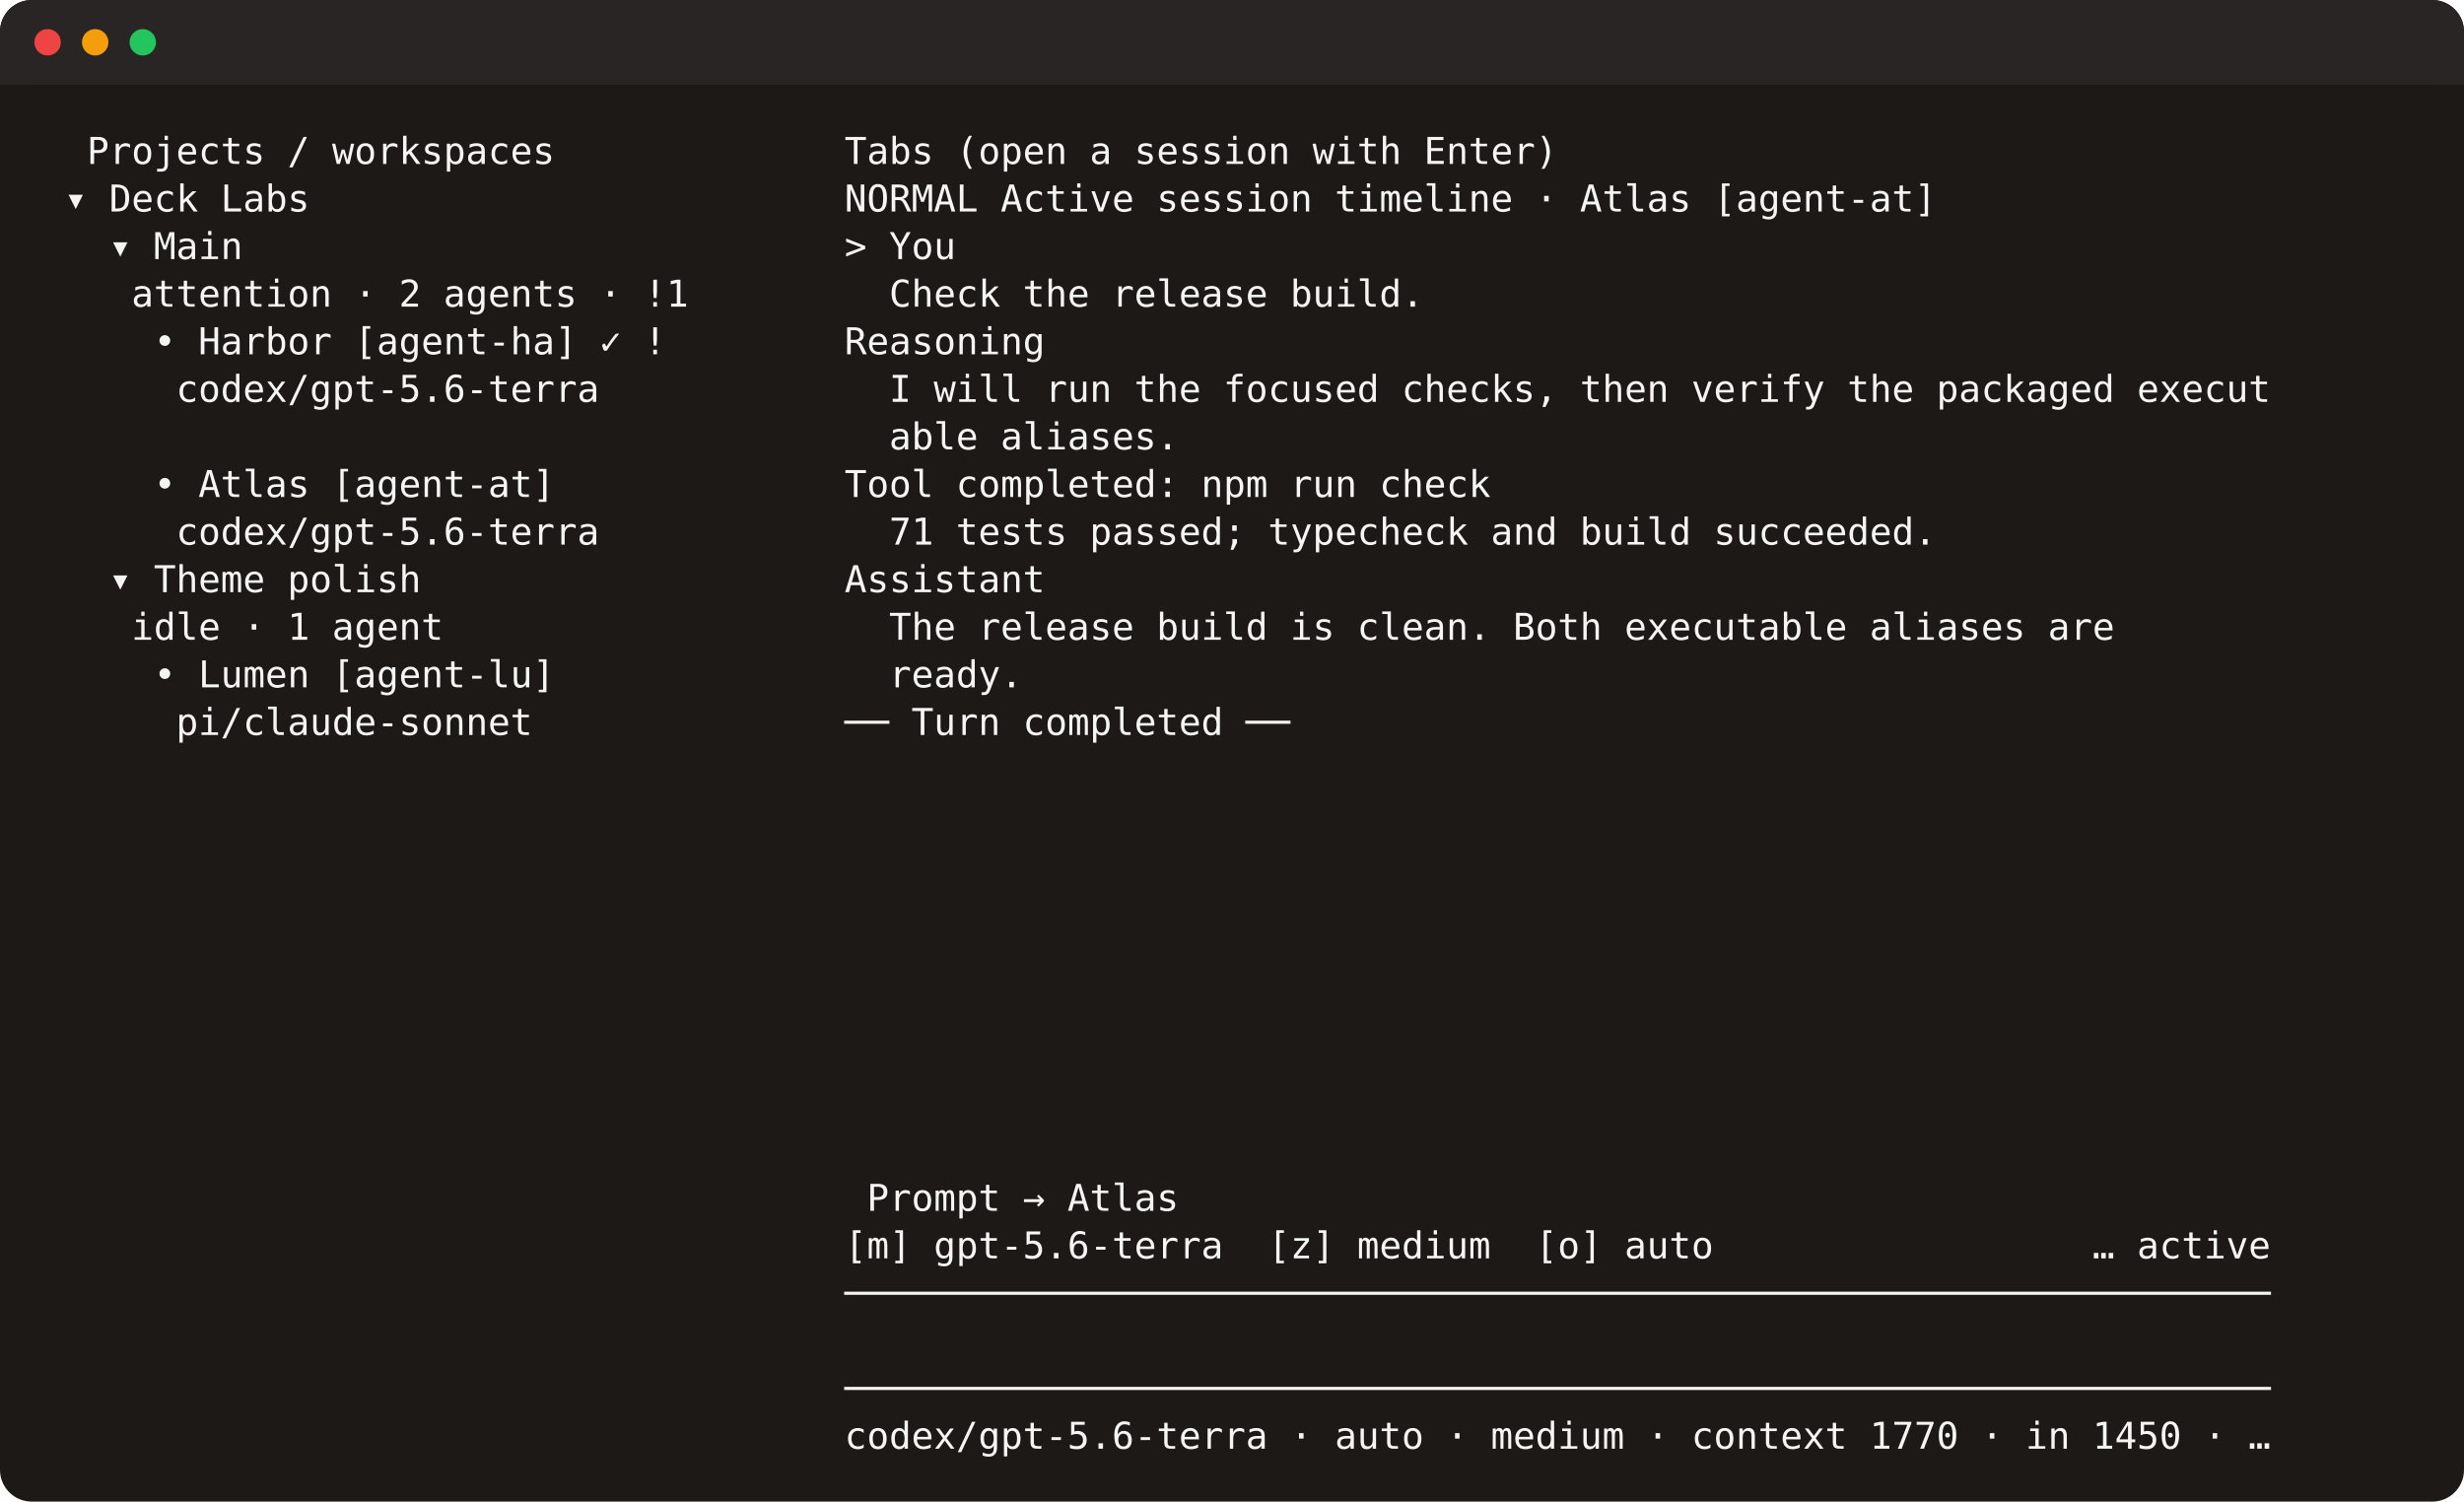
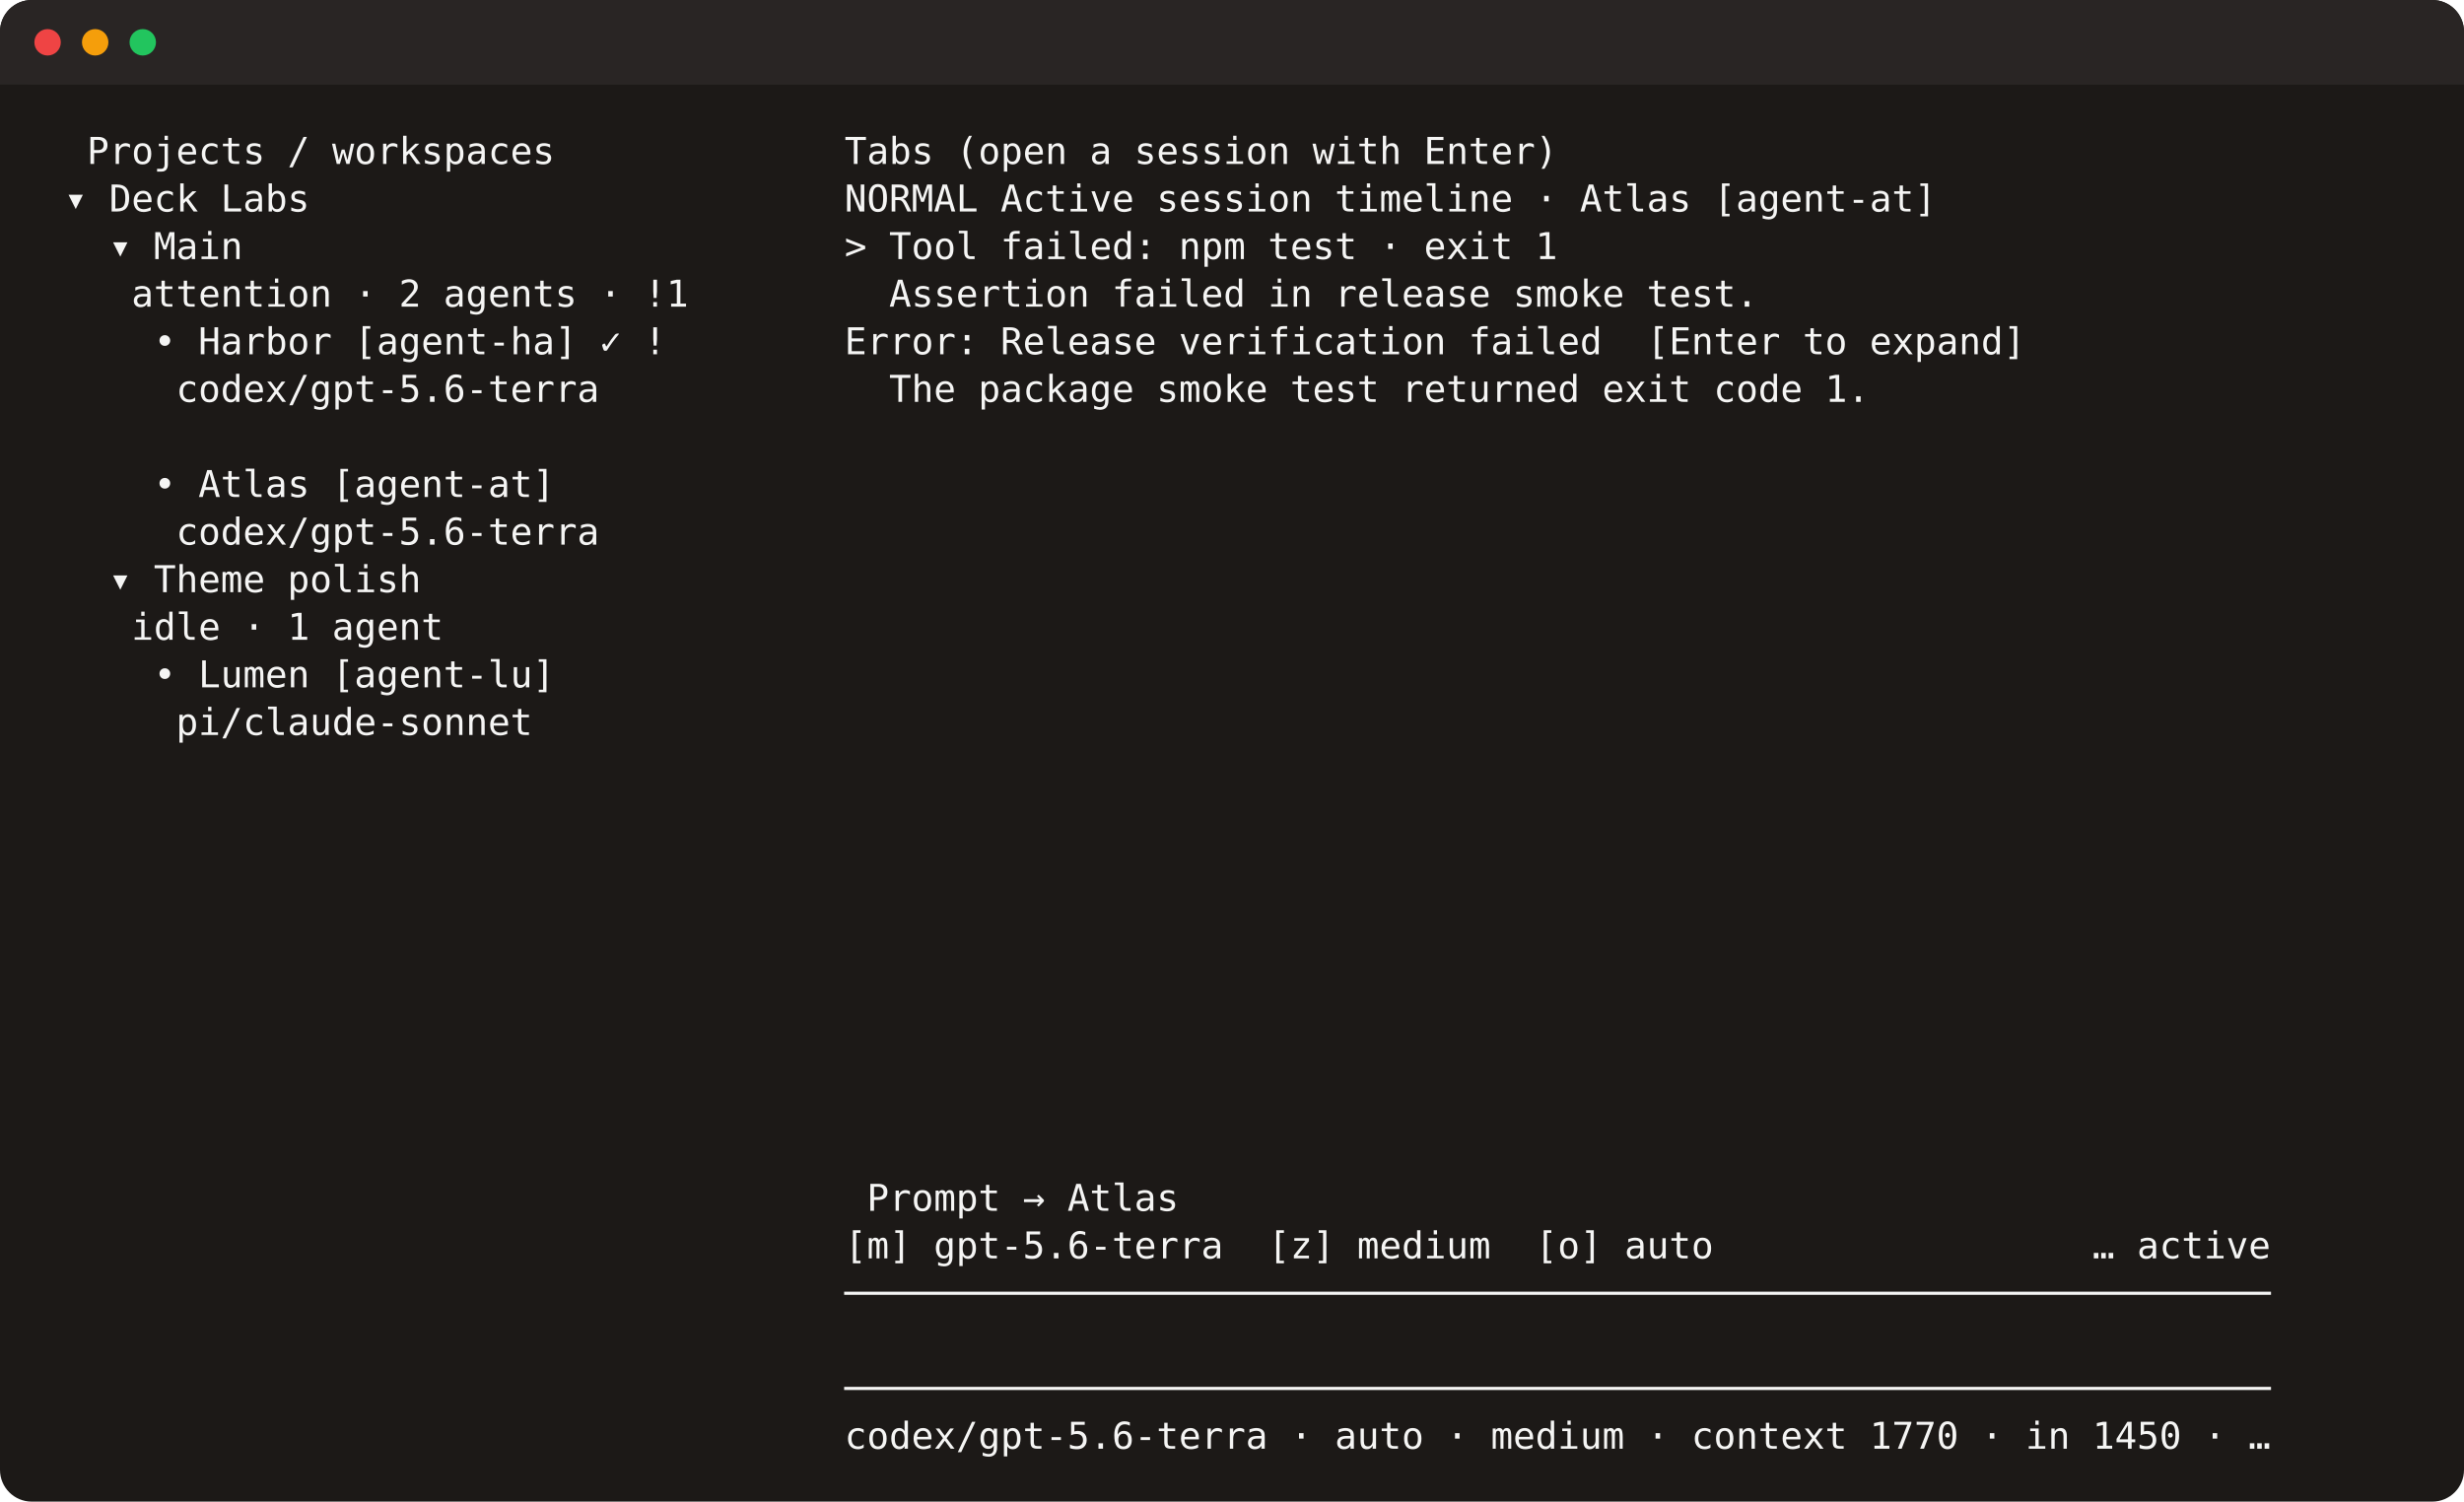
<svg xmlns="http://www.w3.org/2000/svg" width="932" height="568" viewBox="0 0 932 568">
  <rect width="932" height="568" rx="12" fill="#1c1917" />
  <rect width="932" height="32" rx="12" fill="#292524" />
  <rect y="20" width="932" height="12" fill="#292524" />
  <circle cx="18" cy="16" r="5" fill="#ef4444" />
  <circle cx="36" cy="16" r="5" fill="#f59e0b" />
  <circle cx="54" cy="16" r="5" fill="#22c55e" />
  <g fill="#f5f5f4" font-family="SFMono-Regular, Menlo, Consolas, monospace" font-size="14" xml:space="preserve">
    <text x="16" y="62">  Projects / workspaces             Tabs (open a session with Enter)                                </text>
    <text x="16" y="80"> ▾ Deck Labs                        NORMAL Active session timeline · Atlas [agent-at]               </text>
-     <text x="16" y="98">   ▾ Main                           &gt; You                                                           </text>
-     <text x="16" y="116">    attention · 2 agents · !1         Check the release build.                                      </text>
-     <text x="16" y="134">     • Harbor [agent-ha] ✓ !        Reasoning                                                       </text>
-     <text x="16" y="152">      codex/gpt-5.6-terra             I will run the focused checks, then verify the packaged execut</text>
-     <text x="16" y="170">                                      able aliases.                                                 </text>
-     <text x="16" y="188">     • Atlas [agent-at]             Tool completed: npm run check                                   </text>
-     <text x="16" y="206">      codex/gpt-5.6-terra             71 tests passed; typecheck and build succeeded.               </text>
-     <text x="16" y="224">   ▾ Theme polish                   Assistant                                                       </text>
-     <text x="16" y="242">    idle · 1 agent                    The release build is clean. Both executable aliases are       </text>
-     <text x="16" y="260">     • Lumen [agent-lu]               ready.                                                        </text>
-     <text x="16" y="278">      pi/claude-sonnet              ── Turn completed ──                                            </text>
+     <text x="16" y="98">   ▾ Main                           &gt; Tool failed: npm test · exit 1                                </text>
+     <text x="16" y="116">    attention · 2 agents · !1         Assertion failed in release smoke test.                       </text>
+     <text x="16" y="134">     • Harbor [agent-ha] ✓ !        Error: Release verification failed  [Enter to expand]           </text>
+     <text x="16" y="152">      codex/gpt-5.6-terra             The package smoke test returned exit code 1.                  </text>
+     <text x="16" y="170">                                                                                                    </text>
+     <text x="16" y="188">     • Atlas [agent-at]                                                                             </text>
+     <text x="16" y="206">      codex/gpt-5.6-terra                                                                           </text>
+     <text x="16" y="224">   ▾ Theme polish                                                                                   </text>
+     <text x="16" y="242">    idle · 1 agent                                                                                  </text>
+     <text x="16" y="260">     • Lumen [agent-lu]                                                                             </text>
+     <text x="16" y="278">      pi/claude-sonnet                                                                              </text>
    <text x="16" y="296" />
    <text x="16" y="314" />
    <text x="16" y="332" />
    <text x="16" y="350" />
    <text x="16" y="368" />
    <text x="16" y="386" />
    <text x="16" y="404" />
    <text x="16" y="422" />
    <text x="16" y="440" />
    <text x="16" y="458">                                     Prompt → Atlas                                                 </text>
    <text x="16" y="476">                                    [m] gpt-5.6-terra  [z] medium  [o] auto                 … active</text>
    <text x="16" y="494">                                    ────────────────────────────────────────────────────────────────</text>
    <text x="16" y="512">                                                                                                    </text>
    <text x="16" y="530">                                    ────────────────────────────────────────────────────────────────</text>
    <text x="16" y="548">                                    codex/gpt-5.6-terra · auto · medium · context 1770 · in 1450 · …</text>
  </g>
</svg>
